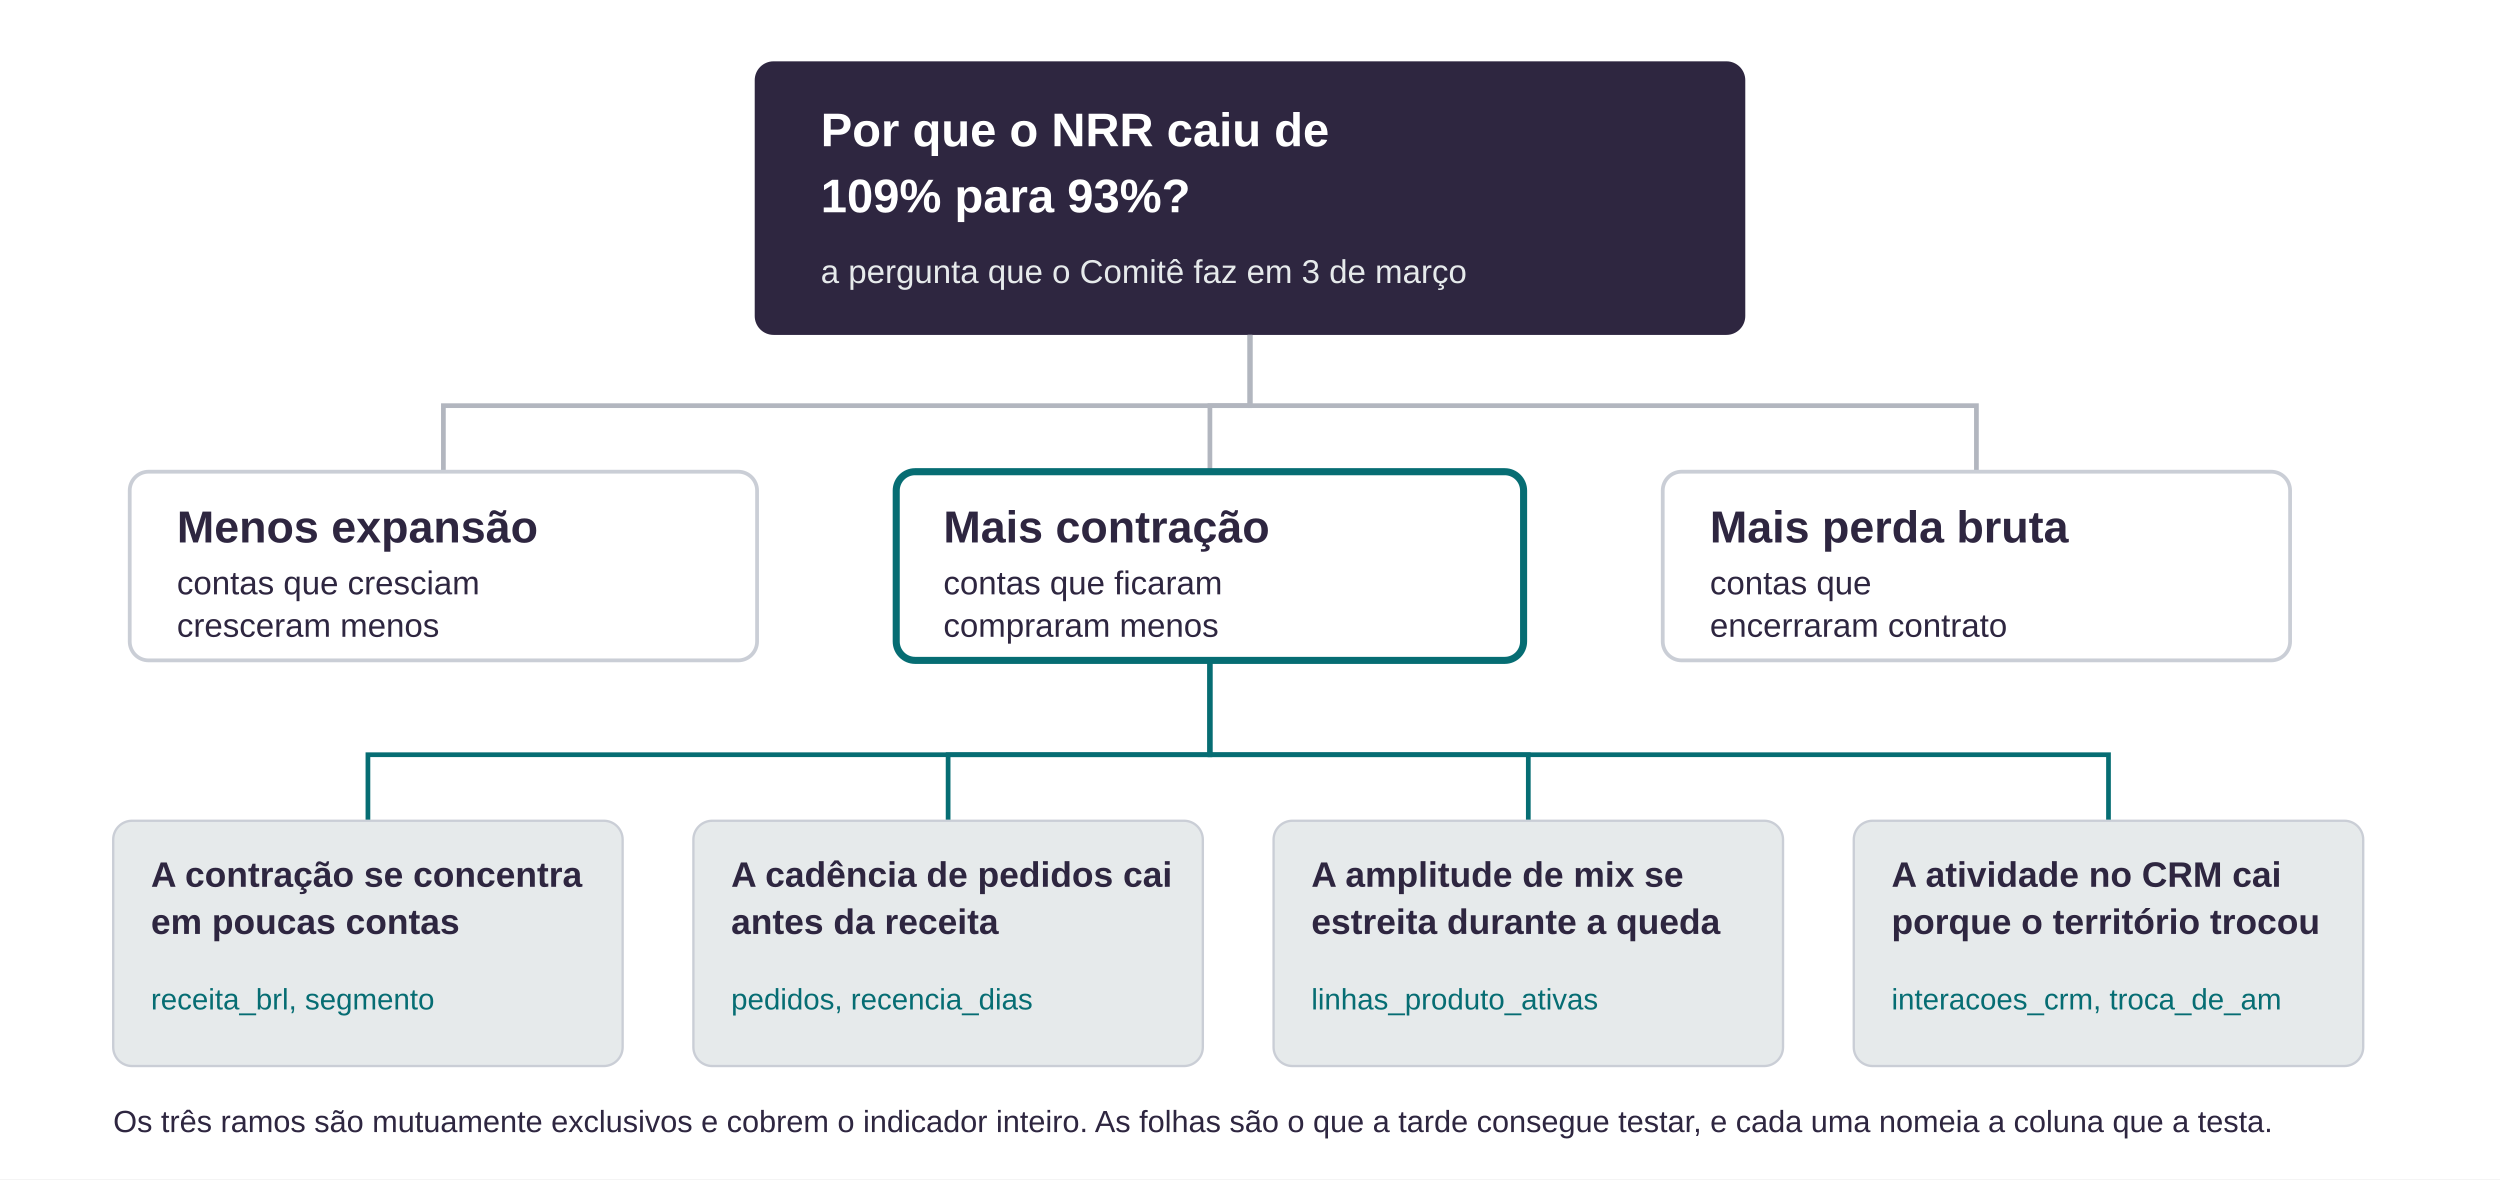
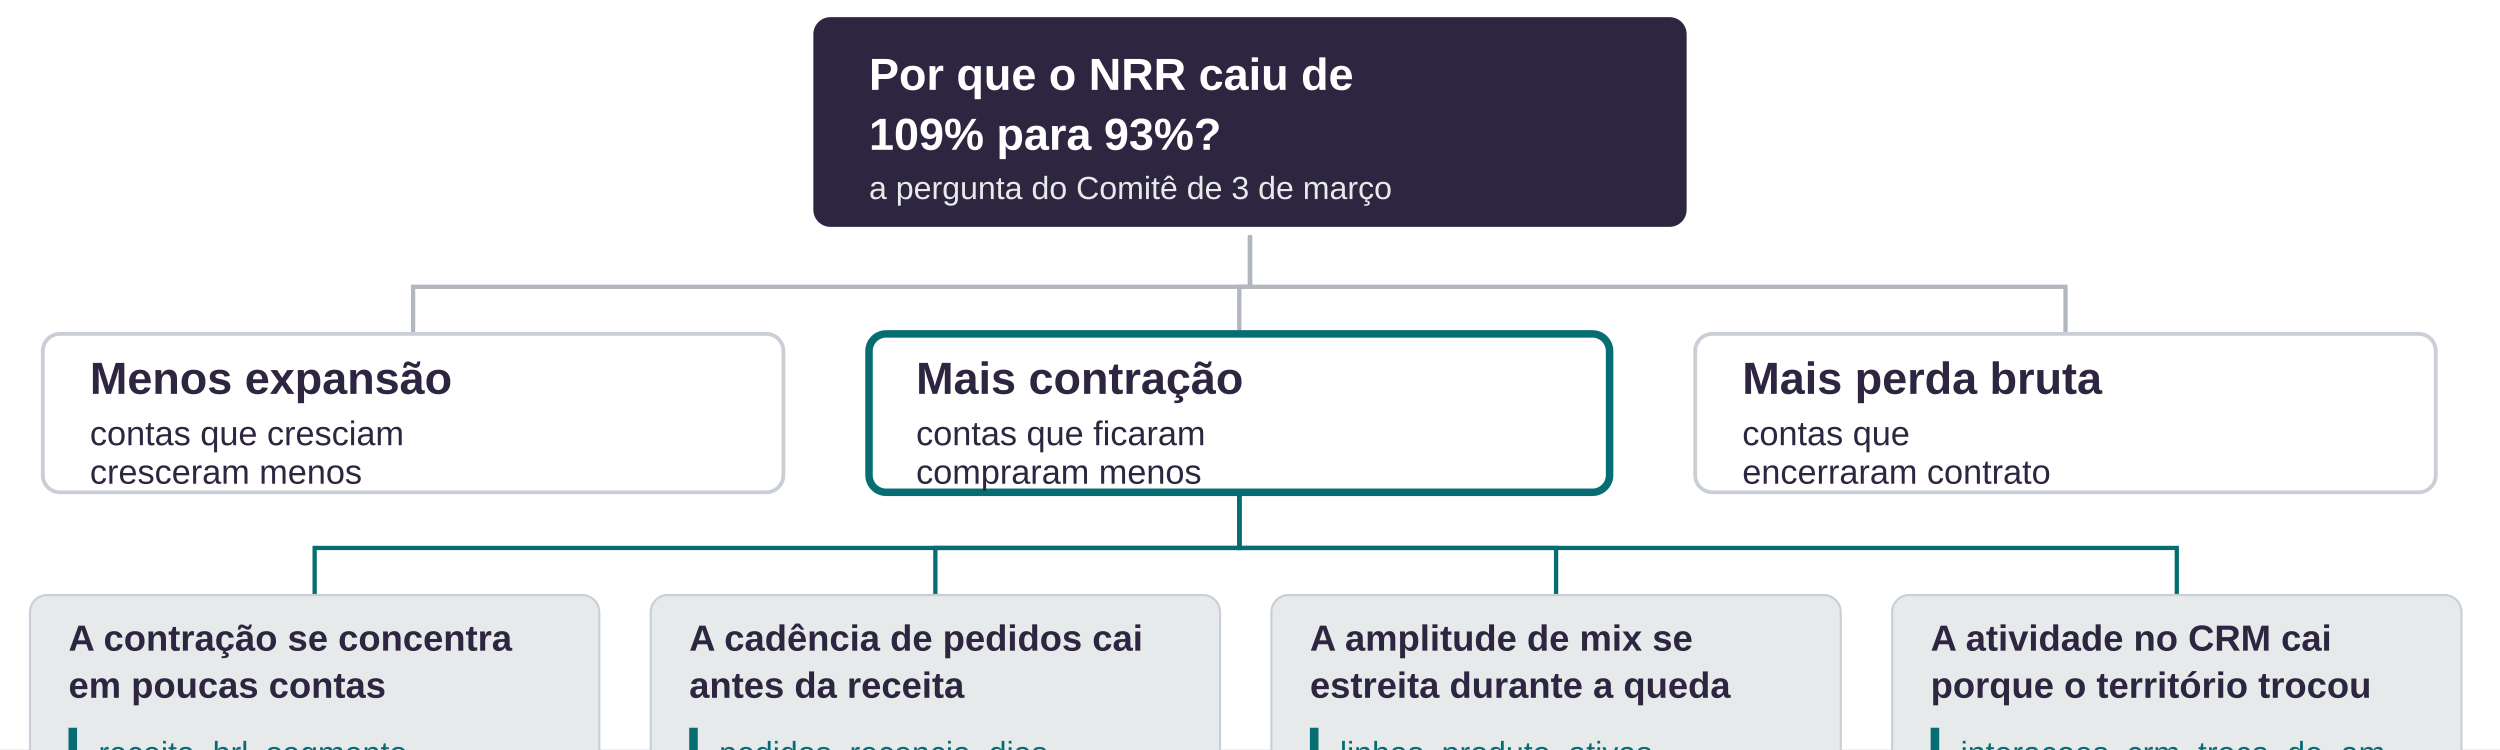
- <svg xmlns="http://www.w3.org/2000/svg" viewBox="0 0 1060 500" width="1060" height="500" font-family="Manrope, 'Helvetica Neue', Arial, sans-serif" role="img" aria-label="Árvore de hipóteses decompondo a queda do NRR em três componentes mutuamente exclusivos e quatro hipóteses testáveis">
-   <rect width="1060" height="500" fill="#ffffff" />
-   <rect x="320" y="26" width="420" height="116" rx="8" fill="#2e2640" />
-   <text x="348" y="62" font-size="20" font-weight="700" fill="#ffffff">Por que o NRR caiu de</text>
-   <text x="348" y="90" font-size="20" font-weight="700" fill="#ffffff">109% para 93%?</text>
-   <text x="348" y="120" font-size="14" fill="#e6eaeb">a pergunta que o Comitê faz em 3 de março</text>
-   <path d="M 530 142 L 530 172 L 188 172 L 188 200" fill="none" stroke="#b2b6bf" stroke-width="2" />
-   <rect x="55" y="200" width="266" height="80" rx="8" fill="#ffffff" stroke="#caced6" stroke-width="1.6" />
-   <text x="75" y="230" font-size="19" font-weight="600" fill="#2e2640">Menos expansão</text>
-   <text x="75" y="252" font-size="14" fill="#2e2640">contas que cresciam</text>
-   <text x="75" y="270" font-size="14" fill="#2e2640">cresceram menos</text>
-   <path d="M 530 142 L 530 172 L 513 172 L 513 200" fill="none" stroke="#b2b6bf" stroke-width="2" />
-   <rect x="380" y="200" width="266" height="80" rx="8" fill="#ffffff" stroke="#066d73" stroke-width="3" />
-   <text x="400" y="230" font-size="19" font-weight="600" fill="#2e2640">Mais contração</text>
-   <text x="400" y="252" font-size="14" fill="#2e2640">contas que ficaram</text>
-   <text x="400" y="270" font-size="14" fill="#2e2640">compraram menos</text>
-   <path d="M 530 142 L 530 172 L 838 172 L 838 200" fill="none" stroke="#b2b6bf" stroke-width="2" />
-   <rect x="705" y="200" width="266" height="80" rx="8" fill="#ffffff" stroke="#caced6" stroke-width="1.6" />
-   <text x="725" y="230" font-size="19" font-weight="600" fill="#2e2640">Mais perda bruta</text>
-   <text x="725" y="252" font-size="14" fill="#2e2640">contas que</text>
-   <text x="725" y="270" font-size="14" fill="#2e2640">encerraram contrato</text>
-   <path d="M 513 280 L 513 320 L 156 320 L 156 348" fill="none" stroke="#066d73" stroke-width="2" />
-   <rect x="48" y="348" width="216" height="104" rx="8" fill="#e6eaeb" stroke="#caced6" />
-   <text x="64" y="376" font-size="15" font-weight="600" fill="#2e2640">A contração se concentra</text>
-   <text x="64" y="396" font-size="15" font-weight="600" fill="#2e2640">em poucas contas</text>
-   <text x="64" y="428" font-size="12.5" fill="#066d73">receita_brl, segmento</text>
-   <path d="M 513 280 L 513 320 L 402 320 L 402 348" fill="none" stroke="#066d73" stroke-width="2" />
-   <rect x="294" y="348" width="216" height="104" rx="8" fill="#e6eaeb" stroke="#caced6" />
-   <text x="310" y="376" font-size="15" font-weight="600" fill="#2e2640">A cadência de pedidos cai</text>
-   <text x="310" y="396" font-size="15" font-weight="600" fill="#2e2640">antes da receita</text>
-   <text x="310" y="428" font-size="12.5" fill="#066d73">pedidos, recencia_dias</text>
-   <path d="M 513 280 L 513 320 L 648 320 L 648 348" fill="none" stroke="#066d73" stroke-width="2" />
-   <rect x="540" y="348" width="216" height="104" rx="8" fill="#e6eaeb" stroke="#caced6" />
-   <text x="556" y="376" font-size="15" font-weight="600" fill="#2e2640">A amplitude de mix se</text>
-   <text x="556" y="396" font-size="15" font-weight="600" fill="#2e2640">estreita durante a queda</text>
-   <text x="556" y="428" font-size="12.5" fill="#066d73">linhas_produto_ativas</text>
-   <path d="M 513 280 L 513 320 L 894 320 L 894 348" fill="none" stroke="#066d73" stroke-width="2" />
-   <rect x="786" y="348" width="216" height="104" rx="8" fill="#e6eaeb" stroke="#caced6" />
-   <text x="802" y="376" font-size="15" font-weight="600" fill="#2e2640">A atividade no CRM cai</text>
-   <text x="802" y="396" font-size="15" font-weight="600" fill="#2e2640">porque o território trocou</text>
-   <text x="802" y="428" font-size="12.5" fill="#066d73">interacoes_crm, troca_de_am</text>
-   <text x="48" y="480" font-size="13" fill="#2e2640">Os três ramos são mutuamente exclusivos e cobrem o indicador inteiro. As folhas são o que a tarde consegue testar, e cada uma nomeia a coluna que a testa.</text>
+ <svg xmlns="http://www.w3.org/2000/svg" viewBox="0 0 1168 350" width="1168" height="350" font-family="Manrope, 'Helvetica Neue', Arial, sans-serif" role="img" aria-label="Árvore de hipóteses decompondo a queda do NRR em três componentes mutuamente exclusivos e quatro hipóteses testáveis">
+   <rect width="1168" height="350" fill="#ffffff" />
+   <rect x="380" y="8" width="408" height="98" rx="8" fill="#2e2640" />
+   <text x="406" y="42" font-size="21" font-weight="700" fill="#ffffff">Por que o NRR caiu de</text>
+   <text x="406" y="70" font-size="21" font-weight="700" fill="#ffffff">109% para 93%?</text>
+   <text x="406" y="93" font-size="15" fill="#e6eaeb">a pergunta do Comitê de 3 de março</text>
+   <path d="M 584 110 L 584 134 L 193 134 L 193 156" fill="none" stroke="#b2b6bf" stroke-width="2" />
+   <rect x="20" y="156" width="346" height="74" rx="8" fill="#ffffff" stroke="#caced6" stroke-width="1.8" />
+   <text x="42" y="184" font-size="21" font-weight="600" fill="#2e2640">Menos expansão</text>
+   <text x="42" y="208" font-size="16" fill="#2e2640">contas que cresciam</text>
+   <text x="42" y="226" font-size="16" fill="#2e2640">cresceram menos</text>
+   <path d="M 584 110 L 584 134 L 579 134 L 579 156" fill="none" stroke="#b2b6bf" stroke-width="2" />
+   <rect x="406" y="156" width="346" height="74" rx="8" fill="#ffffff" stroke="#066d73" stroke-width="3.5" />
+   <text x="428" y="184" font-size="21" font-weight="600" fill="#2e2640">Mais contração</text>
+   <text x="428" y="208" font-size="16" fill="#2e2640">contas que ficaram</text>
+   <text x="428" y="226" font-size="16" fill="#2e2640">compraram menos</text>
+   <path d="M 584 110 L 584 134 L 965 134 L 965 156" fill="none" stroke="#b2b6bf" stroke-width="2" />
+   <rect x="792" y="156" width="346" height="74" rx="8" fill="#ffffff" stroke="#caced6" stroke-width="1.8" />
+   <text x="814" y="184" font-size="21" font-weight="600" fill="#2e2640">Mais perda bruta</text>
+   <text x="814" y="208" font-size="16" fill="#2e2640">contas que</text>
+   <text x="814" y="226" font-size="16" fill="#2e2640">encerraram contrato</text>
+   <path d="M 579 230 L 579 256 L 147 256 L 147 278" fill="none" stroke="#066d73" stroke-width="2" />
+   <rect x="14" y="278" width="266" height="98" rx="8" fill="#e6eaeb" stroke="#caced6" />
+   <text x="32" y="304" font-size="17" font-weight="600" fill="#2e2640">A contração se concentra</text>
+   <text x="32" y="326" font-size="17" font-weight="600" fill="#2e2640">em poucas contas</text>
+   <rect x="32" y="340" width="4" height="22" fill="#066d73" />
+   <text x="46" y="357" font-size="15" fill="#066d73">receita_brl, segmento</text>
+   <path d="M 579 230 L 579 256 L 437 256 L 437 278" fill="none" stroke="#066d73" stroke-width="2" />
+   <rect x="304" y="278" width="266" height="98" rx="8" fill="#e6eaeb" stroke="#caced6" />
+   <text x="322" y="304" font-size="17" font-weight="600" fill="#2e2640">A cadência de pedidos cai</text>
+   <text x="322" y="326" font-size="17" font-weight="600" fill="#2e2640">antes da receita</text>
+   <rect x="322" y="340" width="4" height="22" fill="#066d73" />
+   <text x="336" y="357" font-size="15" fill="#066d73">pedidos, recencia_dias</text>
+   <path d="M 579 230 L 579 256 L 727 256 L 727 278" fill="none" stroke="#066d73" stroke-width="2" />
+   <rect x="594" y="278" width="266" height="98" rx="8" fill="#e6eaeb" stroke="#caced6" />
+   <text x="612" y="304" font-size="17" font-weight="600" fill="#2e2640">A amplitude de mix se</text>
+   <text x="612" y="326" font-size="17" font-weight="600" fill="#2e2640">estreita durante a queda</text>
+   <rect x="612" y="340" width="4" height="22" fill="#066d73" />
+   <text x="626" y="357" font-size="15" fill="#066d73">linhas_produto_ativas</text>
+   <path d="M 579 230 L 579 256 L 1017 256 L 1017 278" fill="none" stroke="#066d73" stroke-width="2" />
+   <rect x="884" y="278" width="266" height="98" rx="8" fill="#e6eaeb" stroke="#caced6" />
+   <text x="902" y="304" font-size="17" font-weight="600" fill="#2e2640">A atividade no CRM cai</text>
+   <text x="902" y="326" font-size="17" font-weight="600" fill="#2e2640">porque o território trocou</text>
+   <rect x="902" y="340" width="4" height="22" fill="#066d73" />
+   <text x="916" y="357" font-size="15" fill="#066d73">interacoes_crm, troca_de_am</text>
</svg>
